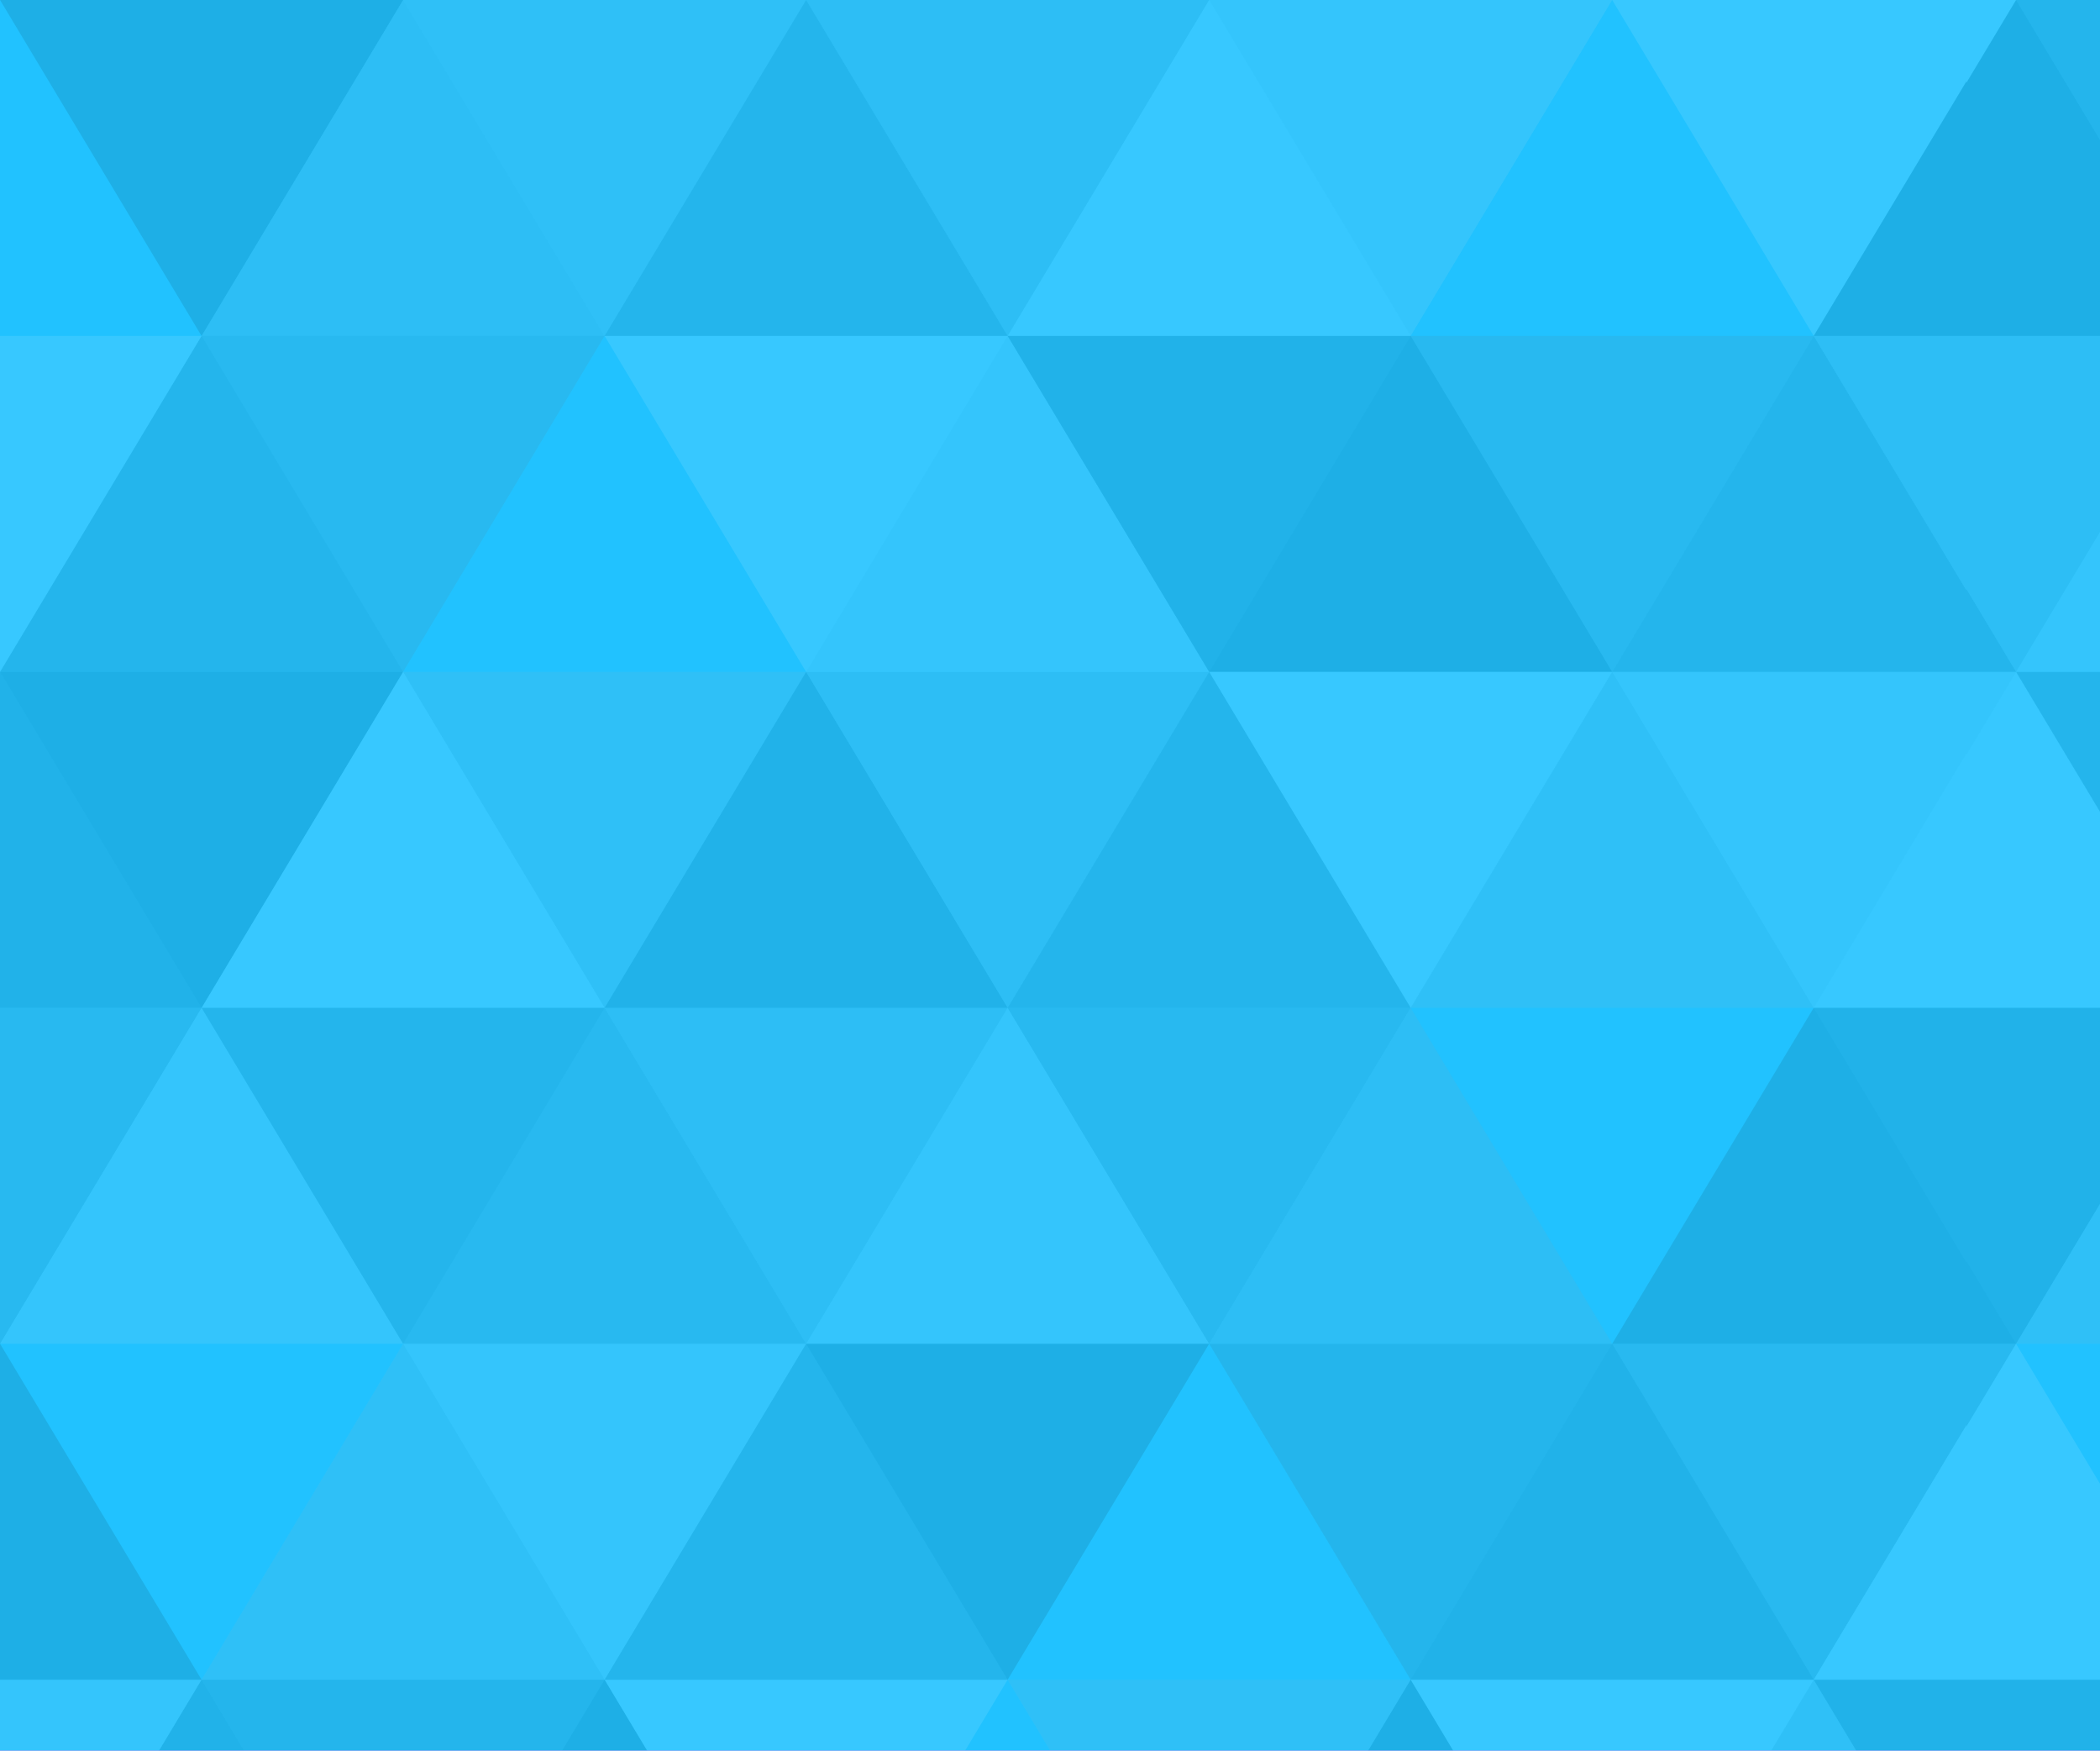
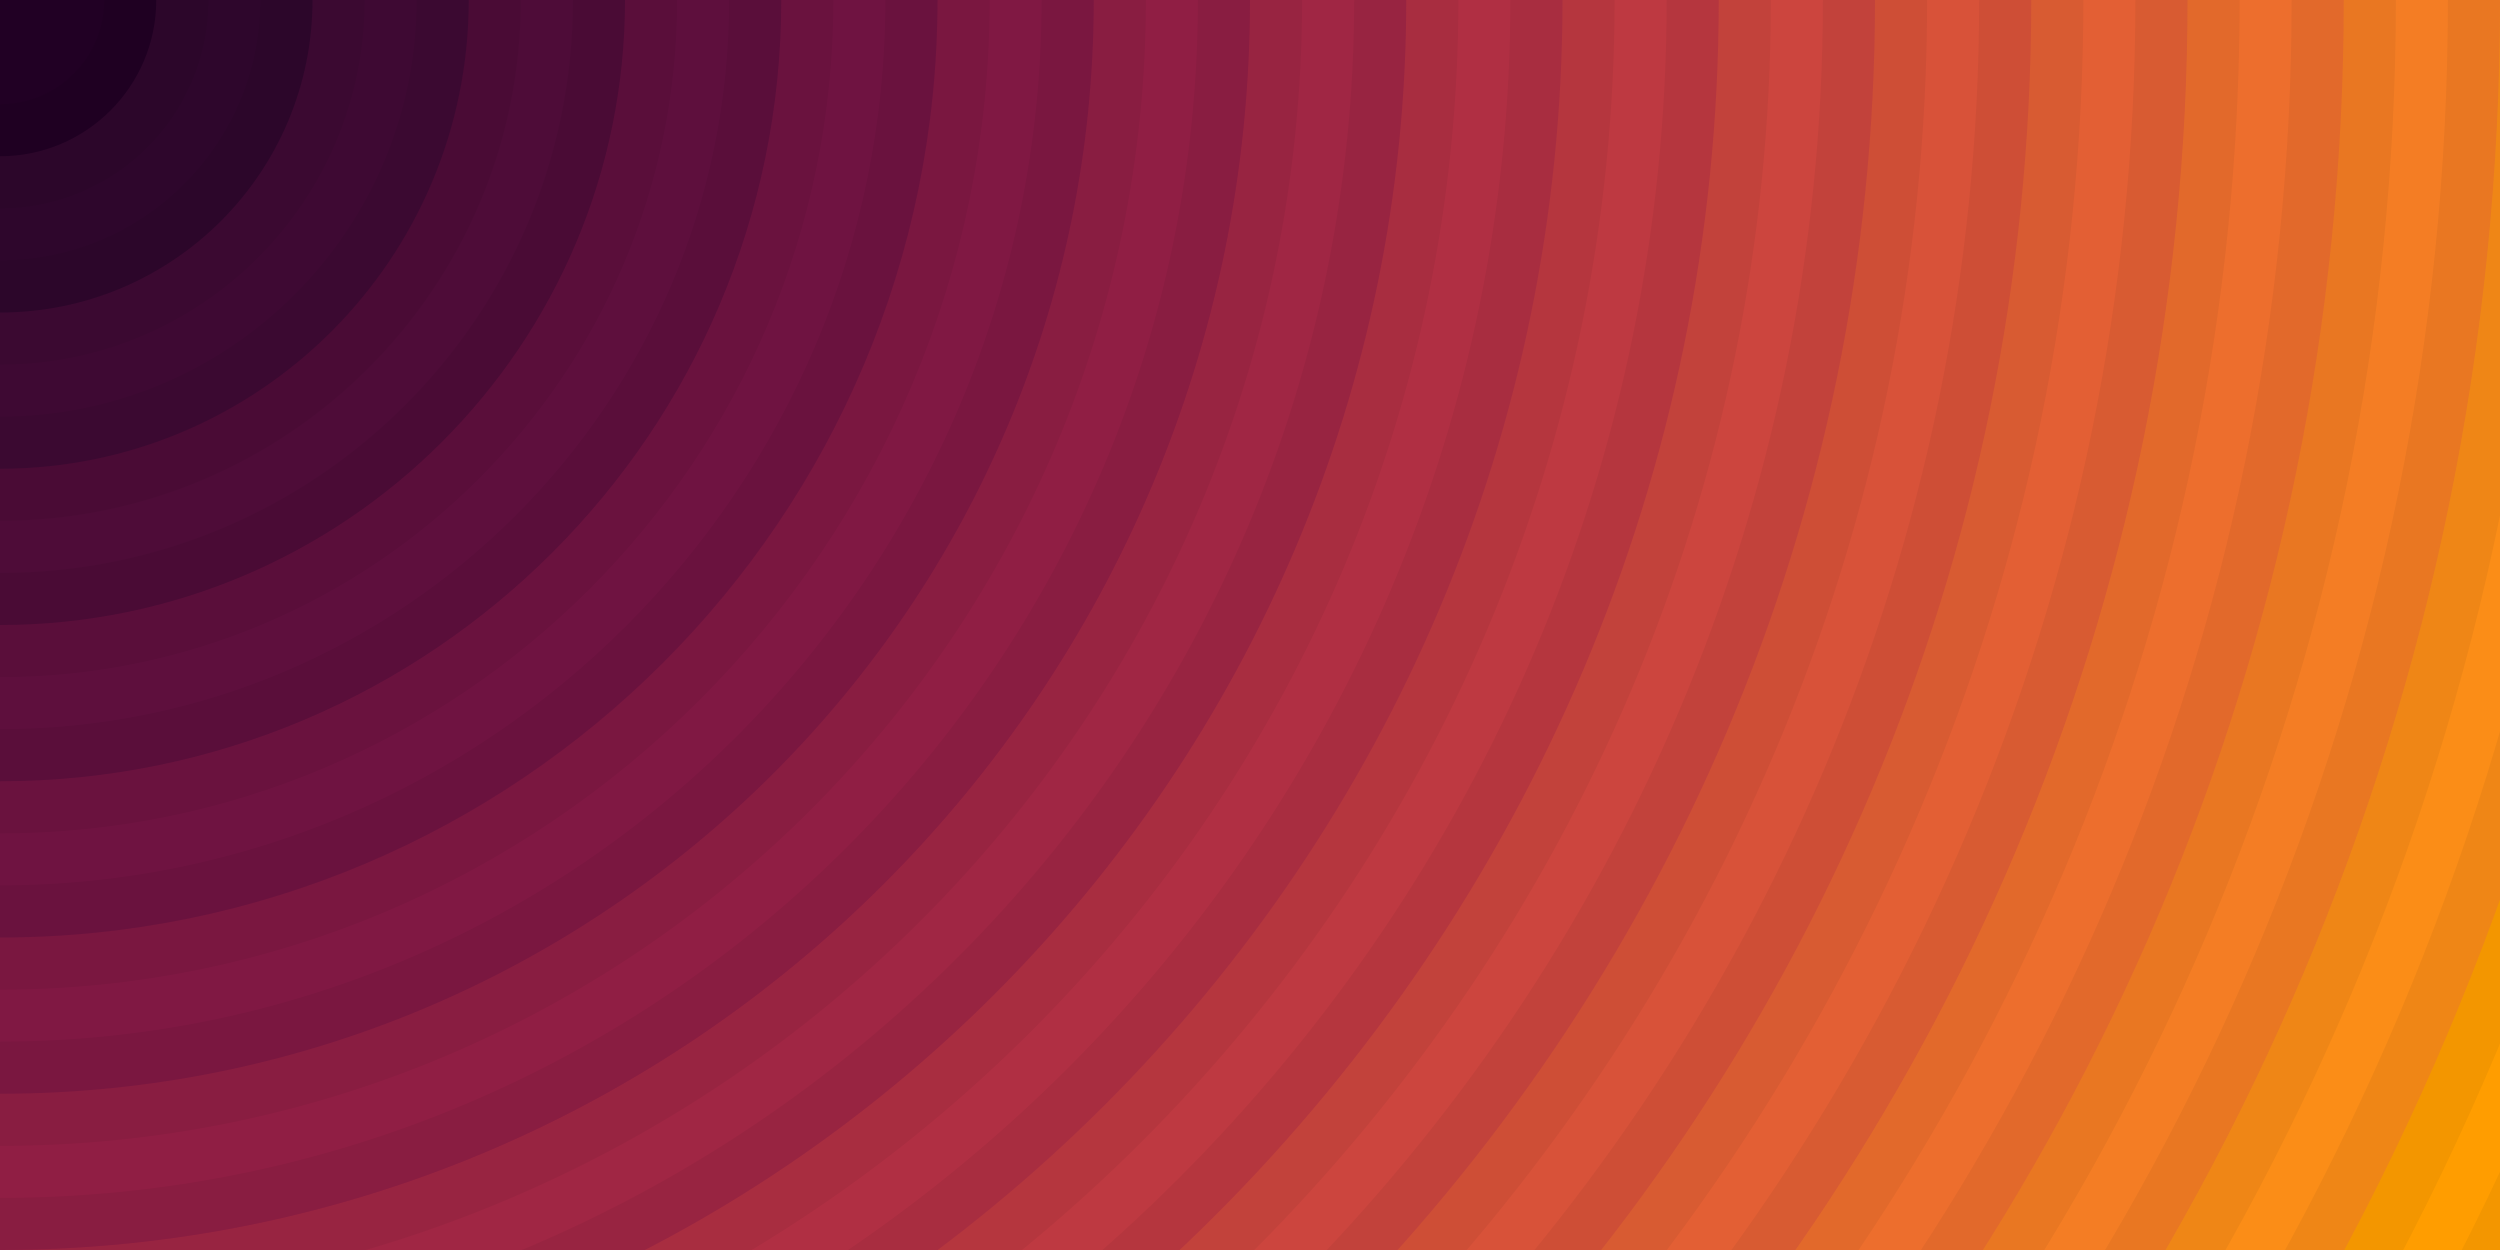
- <svg xmlns="http://www.w3.org/2000/svg" width="100%">
-   <rect fill="#0E26FF" width="540" height="450" />
-   <defs>
-     <linearGradient id="a" gradientUnits="userSpaceOnUse" x1="0" x2="0" y1="0" y2="100%" gradientTransform="rotate(137,1280,636)">
-       <stop offset="0" stop-color="#0E26FF" />
-       <stop offset="1" stop-color="#21C2FF" />
-     </linearGradient>
-     <pattern patternUnits="userSpaceOnUse" id="b" width="622" height="518.3" x="0" y="0" viewBox="0 0 1080 900">
-       <g fill-opacity="0.1">
-         <polygon fill="#444" points="90 150 0 300 180 300" />
-         <polygon points="90 150 180 0 0 0" />
-         <polygon fill="#AAA" points="270 150 360 0 180 0" />
-         <polygon fill="#DDD" points="450 150 360 300 540 300" />
-         <polygon fill="#999" points="450 150 540 0 360 0" />
-         <polygon points="630 150 540 300 720 300" />
-         <polygon fill="#DDD" points="630 150 720 0 540 0" />
-         <polygon fill="#444" points="810 150 720 300 900 300" />
-         <polygon fill="#FFF" points="810 150 900 0 720 0" />
-         <polygon fill="#DDD" points="990 150 900 300 1080 300" />
-         <polygon fill="#444" points="990 150 1080 0 900 0" />
-         <polygon fill="#DDD" points="90 450 0 600 180 600" />
-         <polygon points="90 450 180 300 0 300" />
-         <polygon fill="#666" points="270 450 180 600 360 600" />
-         <polygon fill="#AAA" points="270 450 360 300 180 300" />
-         <polygon fill="#DDD" points="450 450 360 600 540 600" />
-         <polygon fill="#999" points="450 450 540 300 360 300" />
-         <polygon fill="#999" points="630 450 540 600 720 600" />
-         <polygon fill="#FFF" points="630 450 720 300 540 300" />
-         <polygon points="810 450 720 600 900 600" />
-         <polygon fill="#DDD" points="810 450 900 300 720 300" />
-         <polygon fill="#AAA" points="990 450 900 600 1080 600" />
-         <polygon fill="#444" points="990 450 1080 300 900 300" />
-         <polygon fill="#222" points="90 750 0 900 180 900" />
-         <polygon points="270 750 180 900 360 900" />
-         <polygon fill="#DDD" points="270 750 360 600 180 600" />
-         <polygon points="450 750 540 600 360 600" />
-         <polygon points="630 750 540 900 720 900" />
-         <polygon fill="#444" points="630 750 720 600 540 600" />
-         <polygon fill="#AAA" points="810 750 720 900 900 900" />
-         <polygon fill="#666" points="810 750 900 600 720 600" />
-         <polygon fill="#999" points="990 750 900 900 1080 900" />
-         <polygon fill="#999" points="180 0 90 150 270 150" />
-         <polygon fill="#444" points="360 0 270 150 450 150" />
-         <polygon fill="#FFF" points="540 0 450 150 630 150" />
-         <polygon points="900 0 810 150 990 150" />
-         <polygon fill="#222" points="0 300 -90 450 90 450" />
-         <polygon fill="#FFF" points="0 300 90 150 -90 150" />
-         <polygon fill="#FFF" points="180 300 90 450 270 450" />
-         <polygon fill="#666" points="180 300 270 150 90 150" />
-         <polygon fill="#222" points="360 300 270 450 450 450" />
-         <polygon fill="#FFF" points="360 300 450 150 270 150" />
-         <polygon fill="#444" points="540 300 450 450 630 450" />
-         <polygon fill="#222" points="540 300 630 150 450 150" />
-         <polygon fill="#AAA" points="720 300 630 450 810 450" />
-         <polygon fill="#666" points="720 300 810 150 630 150" />
-         <polygon fill="#FFF" points="900 300 810 450 990 450" />
-         <polygon fill="#999" points="900 300 990 150 810 150" />
-         <polygon points="0 600 -90 750 90 750" />
-         <polygon fill="#666" points="0 600 90 450 -90 450" />
-         <polygon fill="#AAA" points="180 600 90 750 270 750" />
-         <polygon fill="#444" points="180 600 270 450 90 450" />
-         <polygon fill="#444" points="360 600 270 750 450 750" />
-         <polygon fill="#999" points="360 600 450 450 270 450" />
-         <polygon fill="#666" points="540 600 630 450 450 450" />
-         <polygon fill="#222" points="720 600 630 750 810 750" />
-         <polygon fill="#FFF" points="900 600 810 750 990 750" />
-         <polygon fill="#222" points="900 600 990 450 810 450" />
-         <polygon fill="#DDD" points="0 900 90 750 -90 750" />
-         <polygon fill="#444" points="180 900 270 750 90 750" />
-         <polygon fill="#FFF" points="360 900 450 750 270 750" />
-         <polygon fill="#AAA" points="540 900 630 750 450 750" />
-         <polygon fill="#FFF" points="720 900 810 750 630 750" />
-         <polygon fill="#222" points="900 900 990 750 810 750" />
-         <polygon fill="#222" points="1080 300 990 450 1170 450" />
-         <polygon fill="#FFF" points="1080 300 1170 150 990 150" />
-         <polygon points="1080 600 990 750 1170 750" />
-         <polygon fill="#666" points="1080 600 1170 450 990 450" />
-         <polygon fill="#DDD" points="1080 900 1170 750 990 750" />
-       </g>
-     </pattern>
-   </defs>
-   <rect x="0" y="0" fill="url(#a)" width="100%" height="100%" />
-   <rect x="0" y="0" fill="url(#b)" width="100%" height="100%" />
+ <svg xmlns="http://www.w3.org/2000/svg" width="100%" height="100%" viewBox="0 0 1600 800">
+   <rect fill="#ff9d00" width="1600" height="800" />
+   <g stroke="#000" stroke-width="66.7" stroke-opacity="0.05">
+     <circle fill="#ff9d00" cx="0" cy="0" r="1800" />
+     <circle fill="#fb8d17" cx="0" cy="0" r="1700" />
+     <circle fill="#f47d24" cx="0" cy="0" r="1600" />
+     <circle fill="#ed6e2d" cx="0" cy="0" r="1500" />
+     <circle fill="#e35f34" cx="0" cy="0" r="1400" />
+     <circle fill="#d85239" cx="0" cy="0" r="1300" />
+     <circle fill="#cc453e" cx="0" cy="0" r="1200" />
+     <circle fill="#be3941" cx="0" cy="0" r="1100" />
+     <circle fill="#b02f43" cx="0" cy="0" r="1000" />
+     <circle fill="#a02644" cx="0" cy="0" r="900" />
+     <circle fill="#901e44" cx="0" cy="0" r="800" />
+     <circle fill="#801843" cx="0" cy="0" r="700" />
+     <circle fill="#6f1341" cx="0" cy="0" r="600" />
+     <circle fill="#5e0f3d" cx="0" cy="0" r="500" />
+     <circle fill="#4e0c38" cx="0" cy="0" r="400" />
+     <circle fill="#3e0933" cx="0" cy="0" r="300" />
+     <circle fill="#2e062c" cx="0" cy="0" r="200" />
+     <circle fill="#210024" cx="0" cy="0" r="100" />
+   </g>
</svg>
